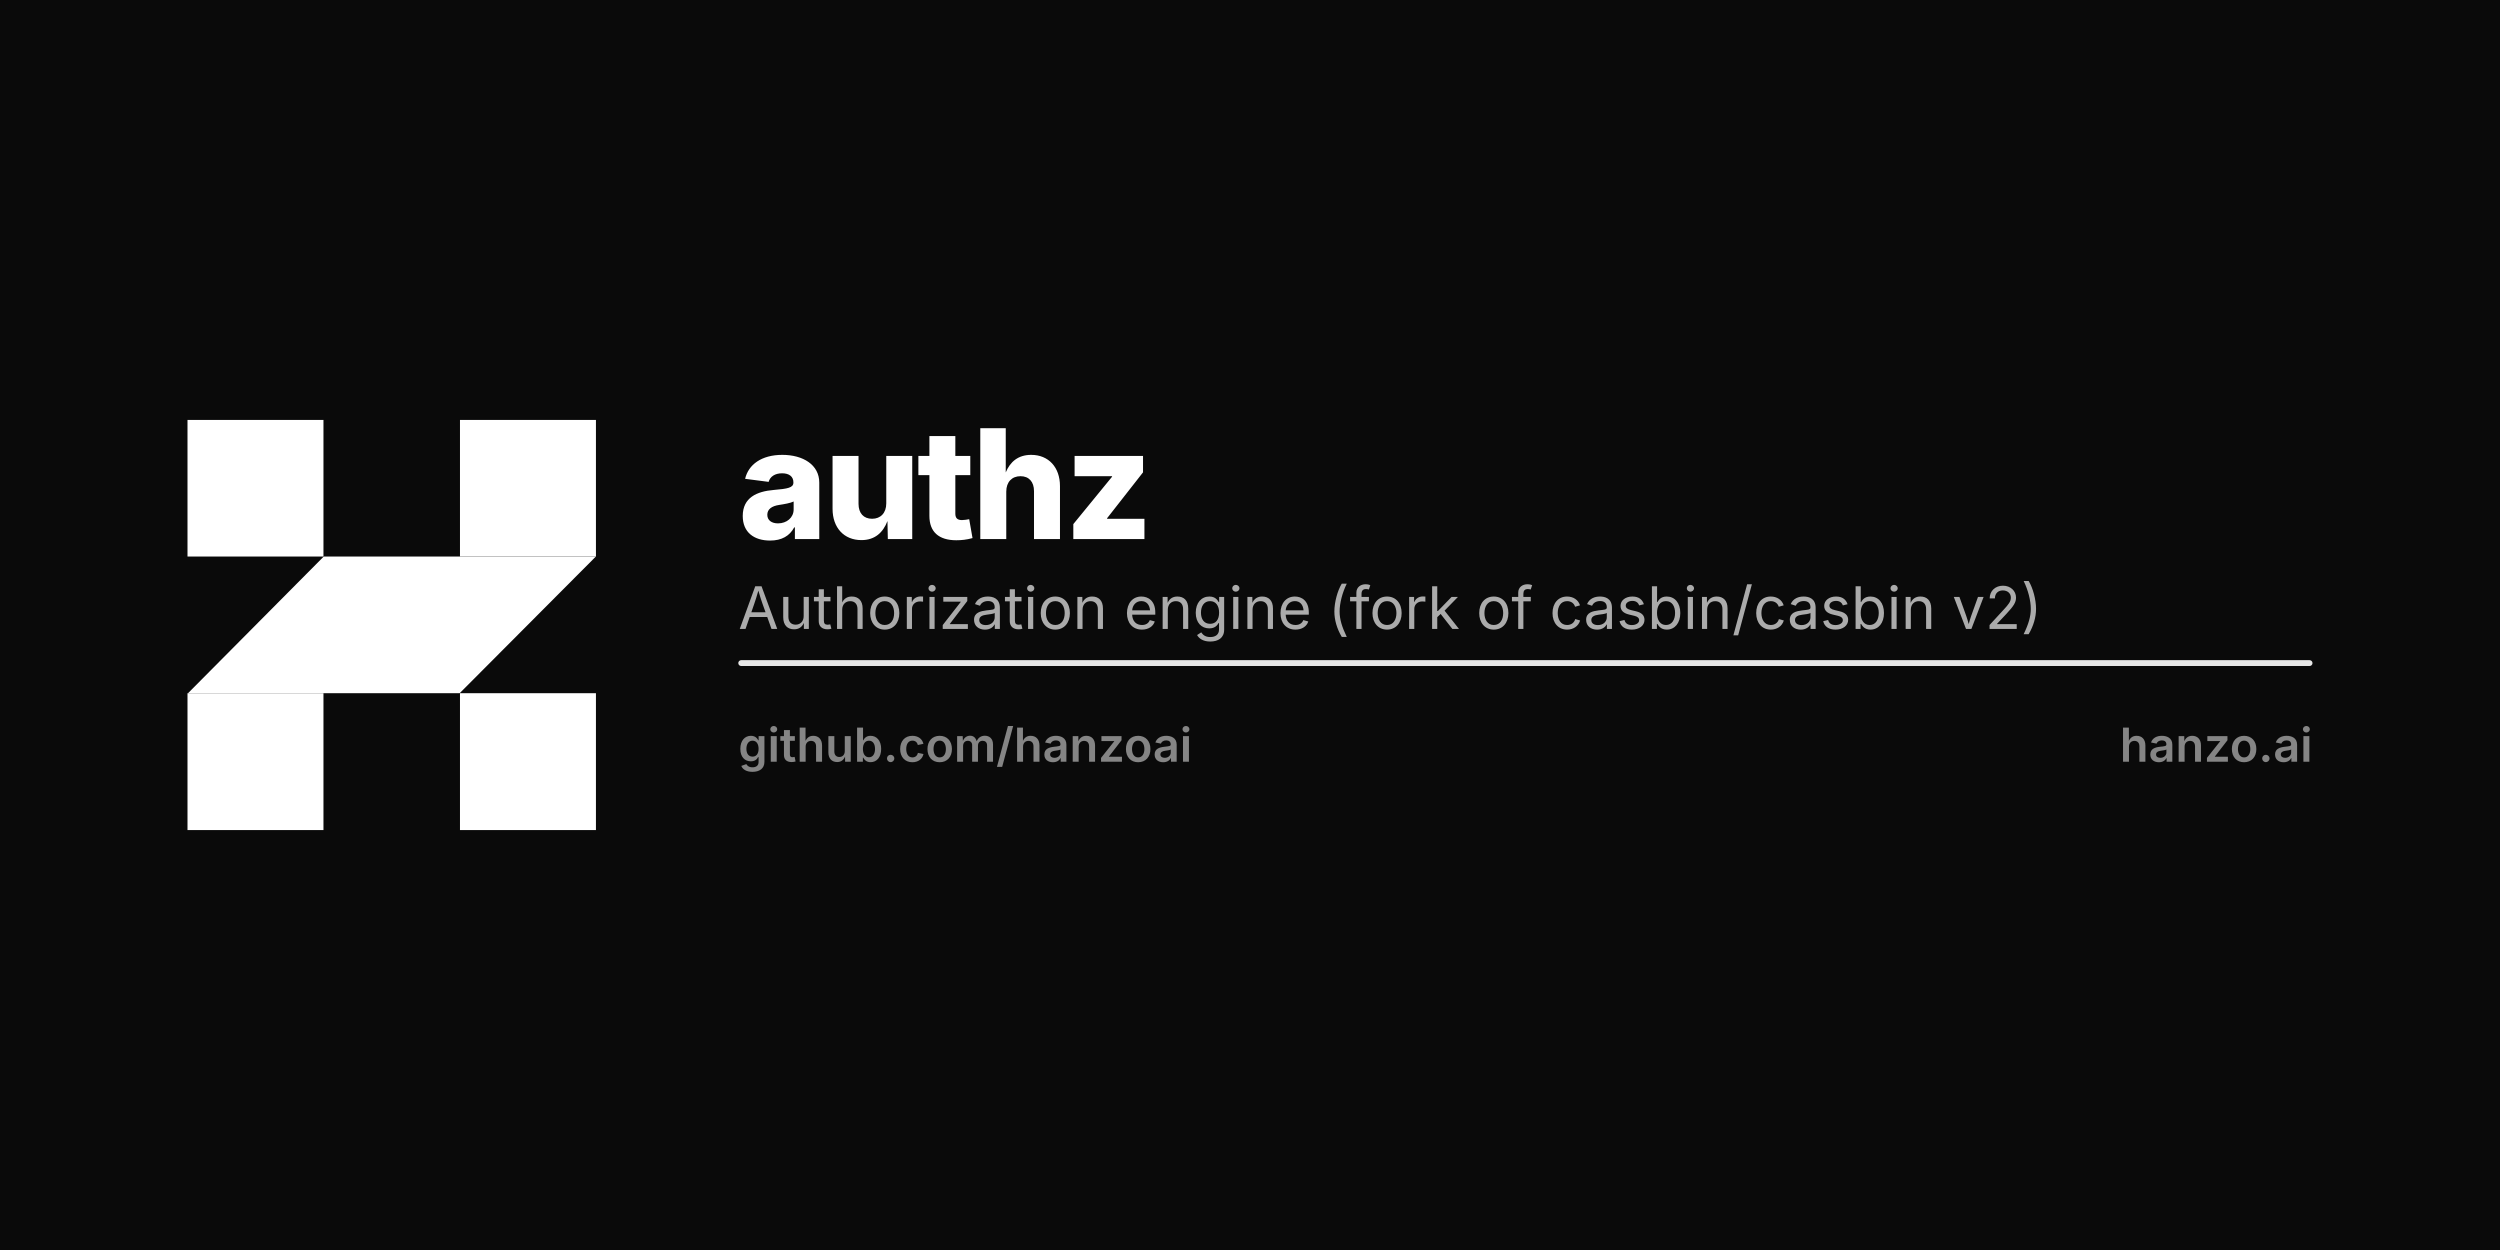
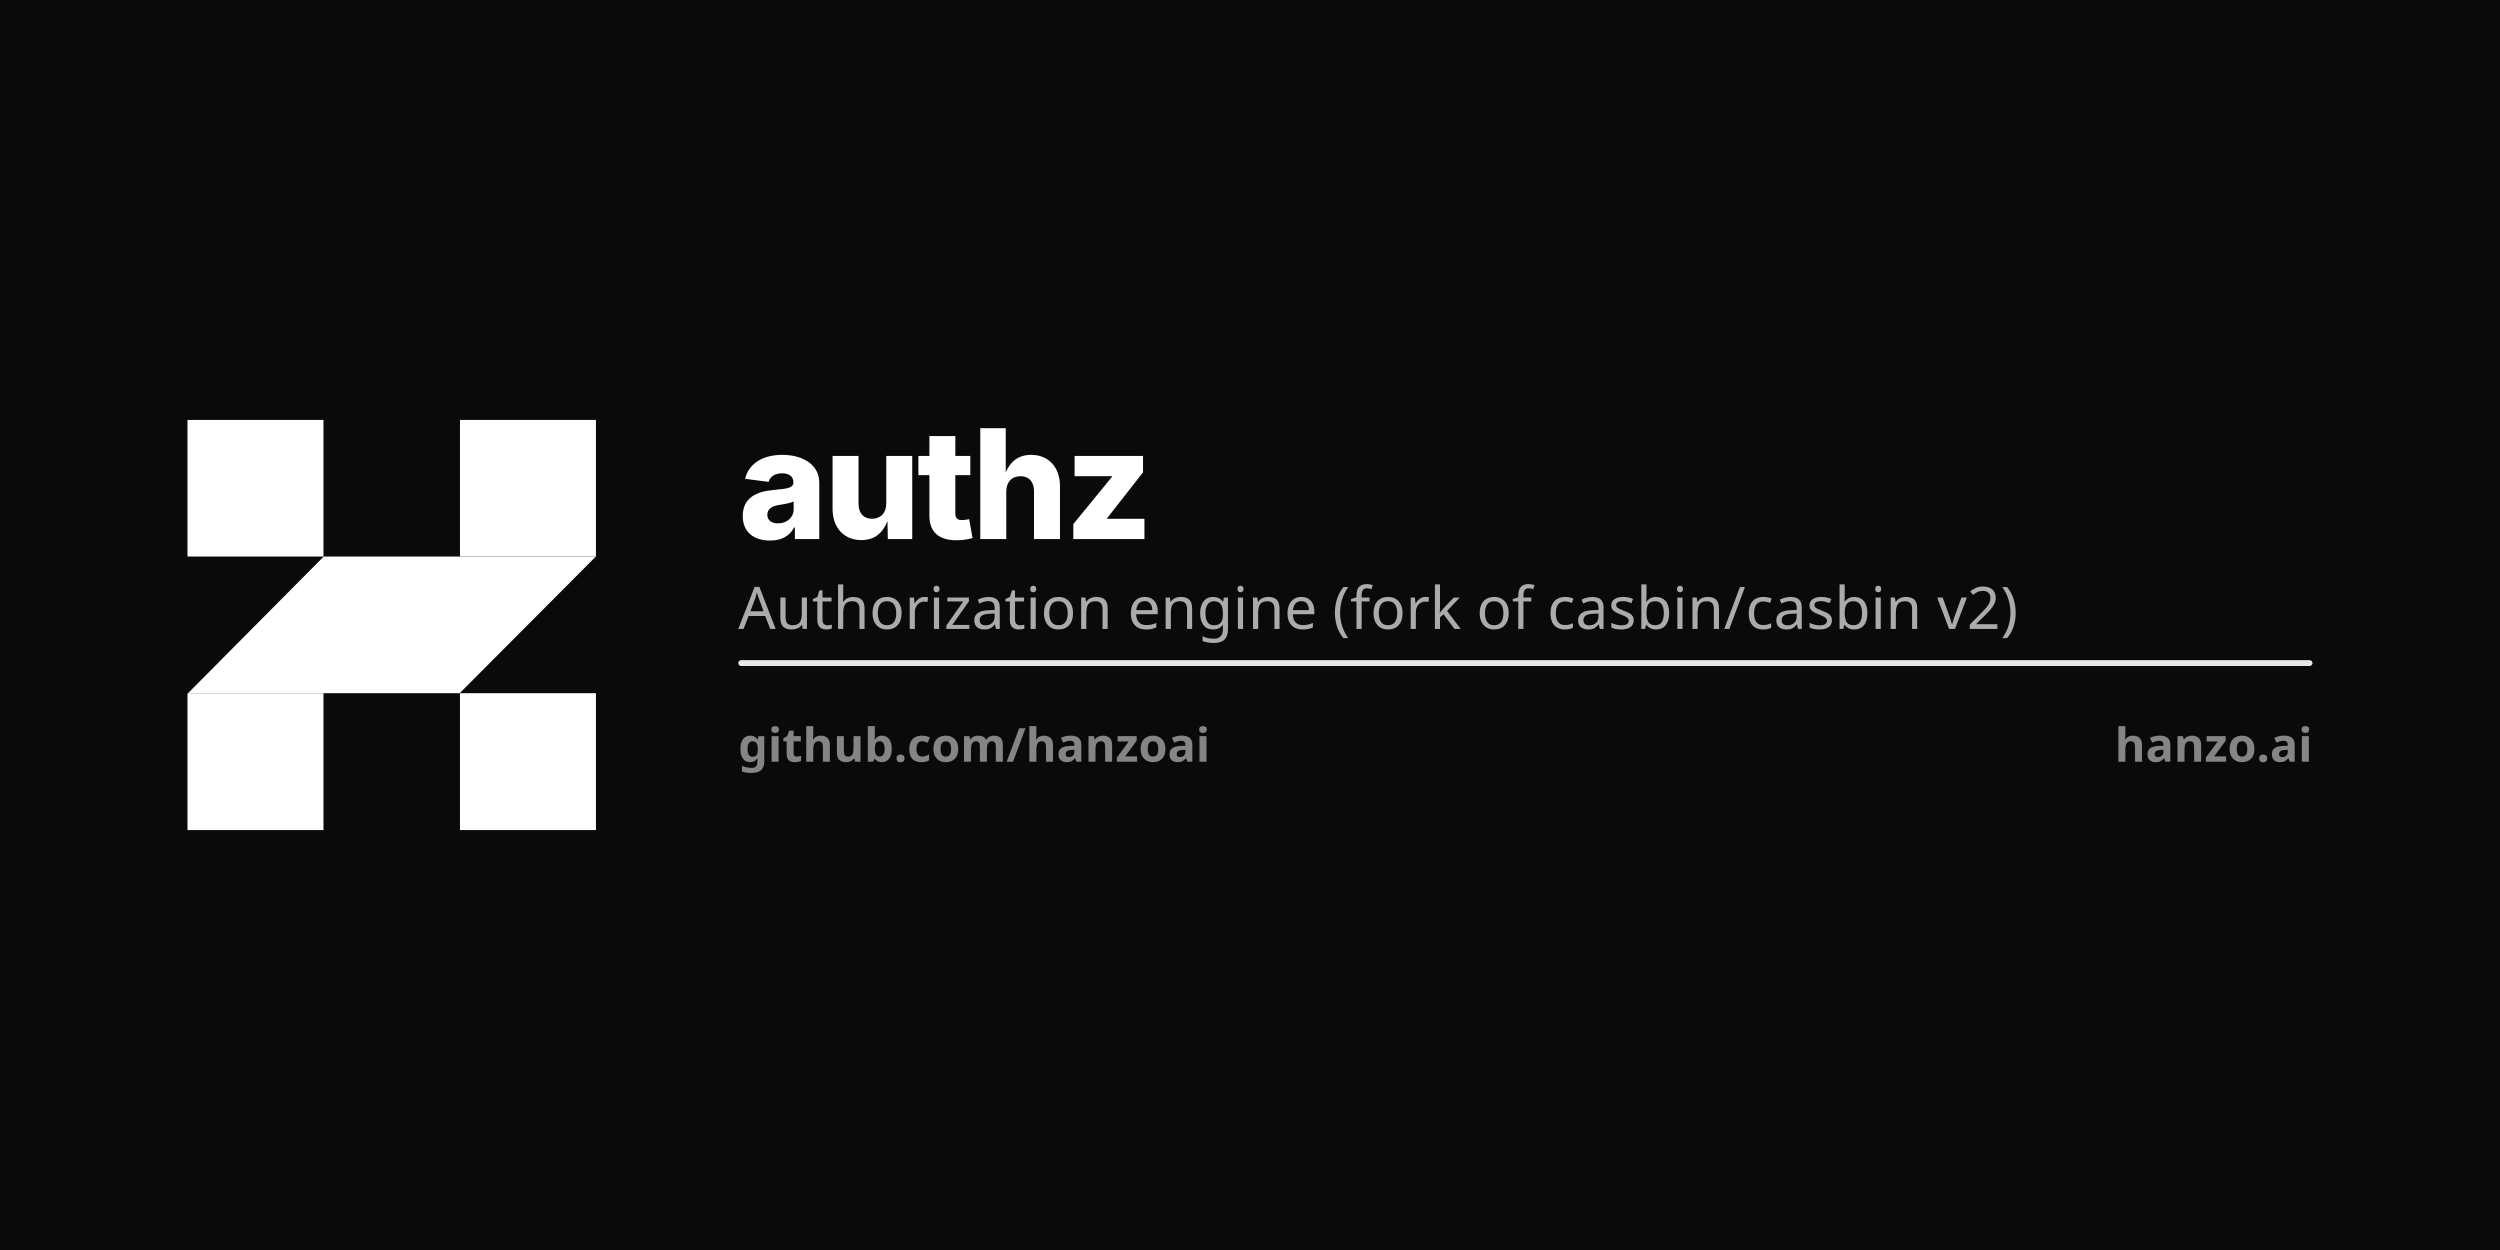
<svg xmlns="http://www.w3.org/2000/svg" width="1280" height="640" viewBox="0 0 1280 640" role="img" aria-label="authz">
  <rect width="1280" height="640" fill="#0A0A0A" />
  <svg x="96" y="215" width="210" height="210" viewBox="0 0 67 67">
    <path d="M22.21 67V44.637H0V67H22.21Z" fill="#fff" />
    <path d="M66.704 22.318H22.253L0.088 44.637H44.463L66.704 22.318Z" fill="#fff" />
    <path d="M22.21 0H0V22.318H22.21V0Z" fill="#fff" />
    <path d="M66.72 0H44.51V22.318H66.72V0Z" fill="#fff" />
    <path d="M66.72 67V44.637H44.51V67H66.72Z" fill="#fff" />
  </svg>
-   <text x="378" y="276" font-family="Inter,system-ui,-apple-system,sans-serif" font-size="78" font-weight="800" letter-spacing="-2" fill="#ffffff">authz</text>
-   <text x="378" y="322" font-family="Inter,system-ui,sans-serif" font-size="30" fill="#ffffff" opacity=".66">Authorization engine (fork of casbin/casbin v2)</text>
+   <text x="378" y="276" font-family="Zen,system-ui,-apple-system,sans-serif" font-size="78" font-weight="800" letter-spacing="-2" fill="#ffffff">authz</text>
+   <text x="378" y="322" font-family="Zen,system-ui,sans-serif" font-size="30" fill="#ffffff" opacity=".66">Authorization engine (fork of casbin/casbin v2)</text>
  <rect x="378" y="338" width="806" height="3" rx="1.5" fill="#ffffff" opacity=".9" />
-   <text x="378" y="390" font-family="Inter,system-ui,sans-serif" font-size="24" font-weight="600" fill="#ffffff" opacity=".5">github.com/hanzoai</text>
-   <text x="1184" y="390" text-anchor="end" font-family="Inter,system-ui,sans-serif" font-size="24" font-weight="600" fill="#ffffff" opacity=".5">hanzo.ai</text>
+   <text x="378" y="390" font-family="Zen,system-ui,sans-serif" font-size="24" font-weight="600" fill="#ffffff" opacity=".5">github.com/hanzoai</text>
+   <text x="1184" y="390" text-anchor="end" font-family="Zen,system-ui,sans-serif" font-size="24" font-weight="600" fill="#ffffff" opacity=".5">hanzo.ai</text>
</svg>
